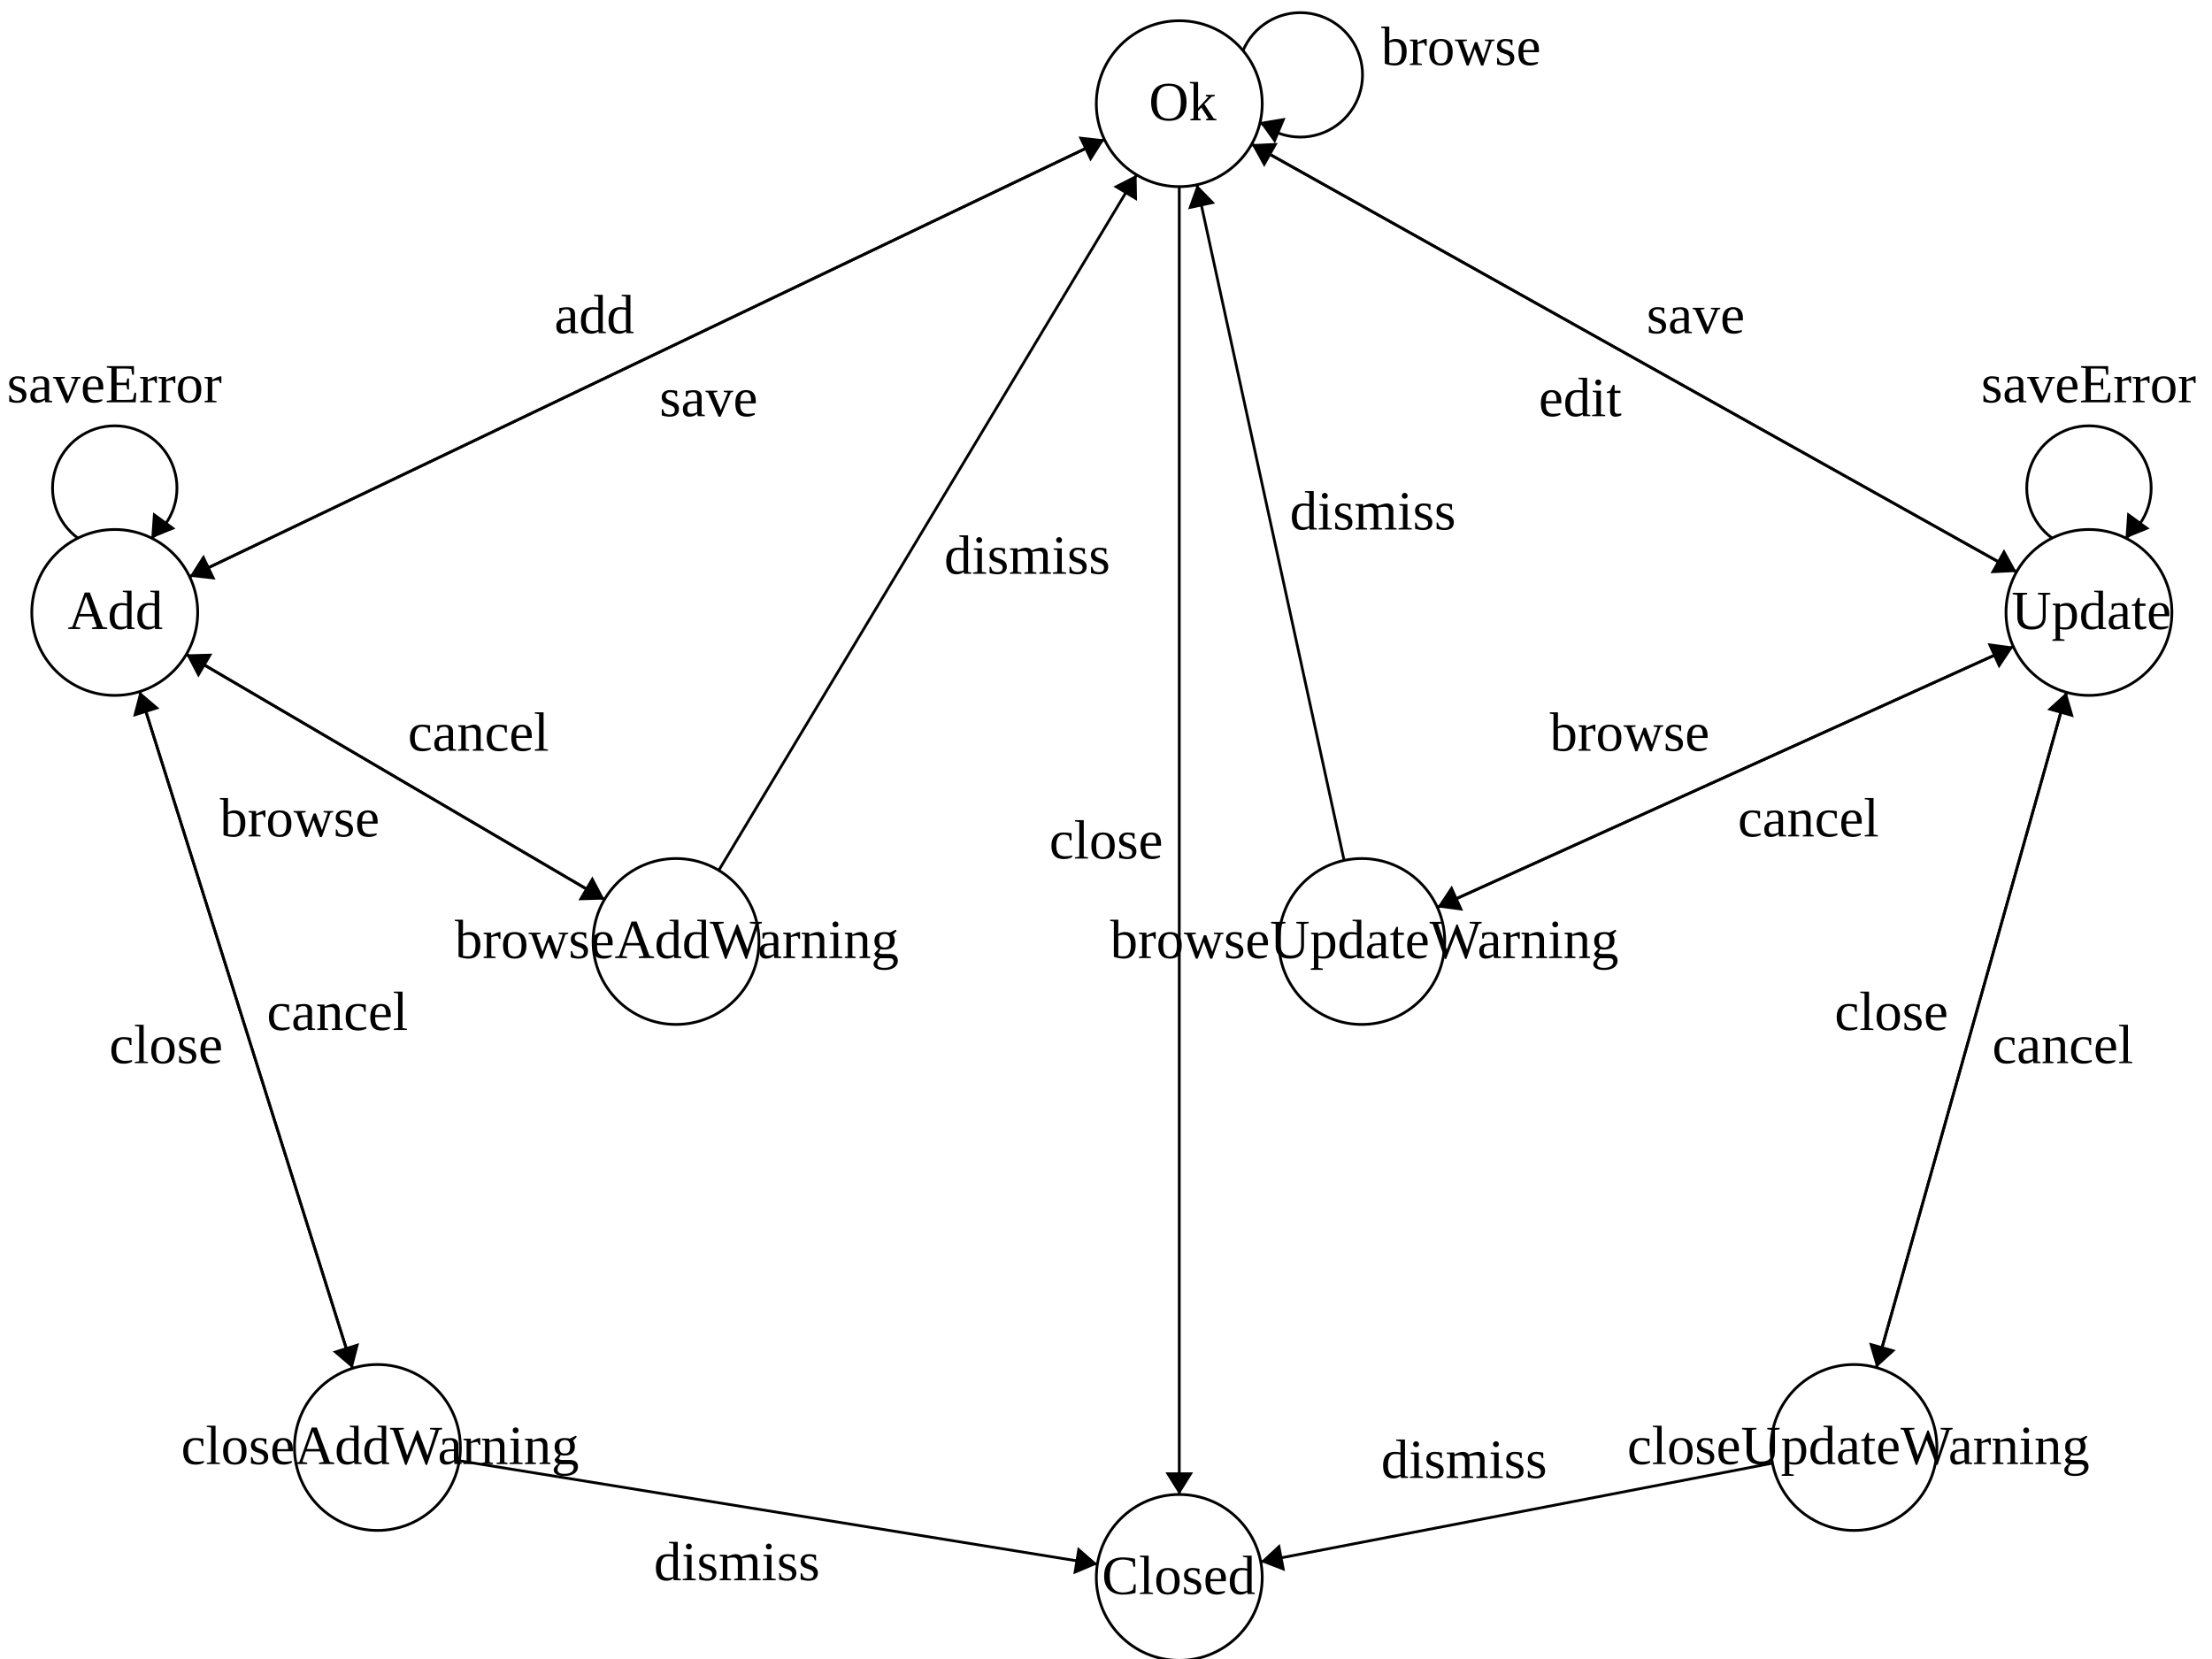
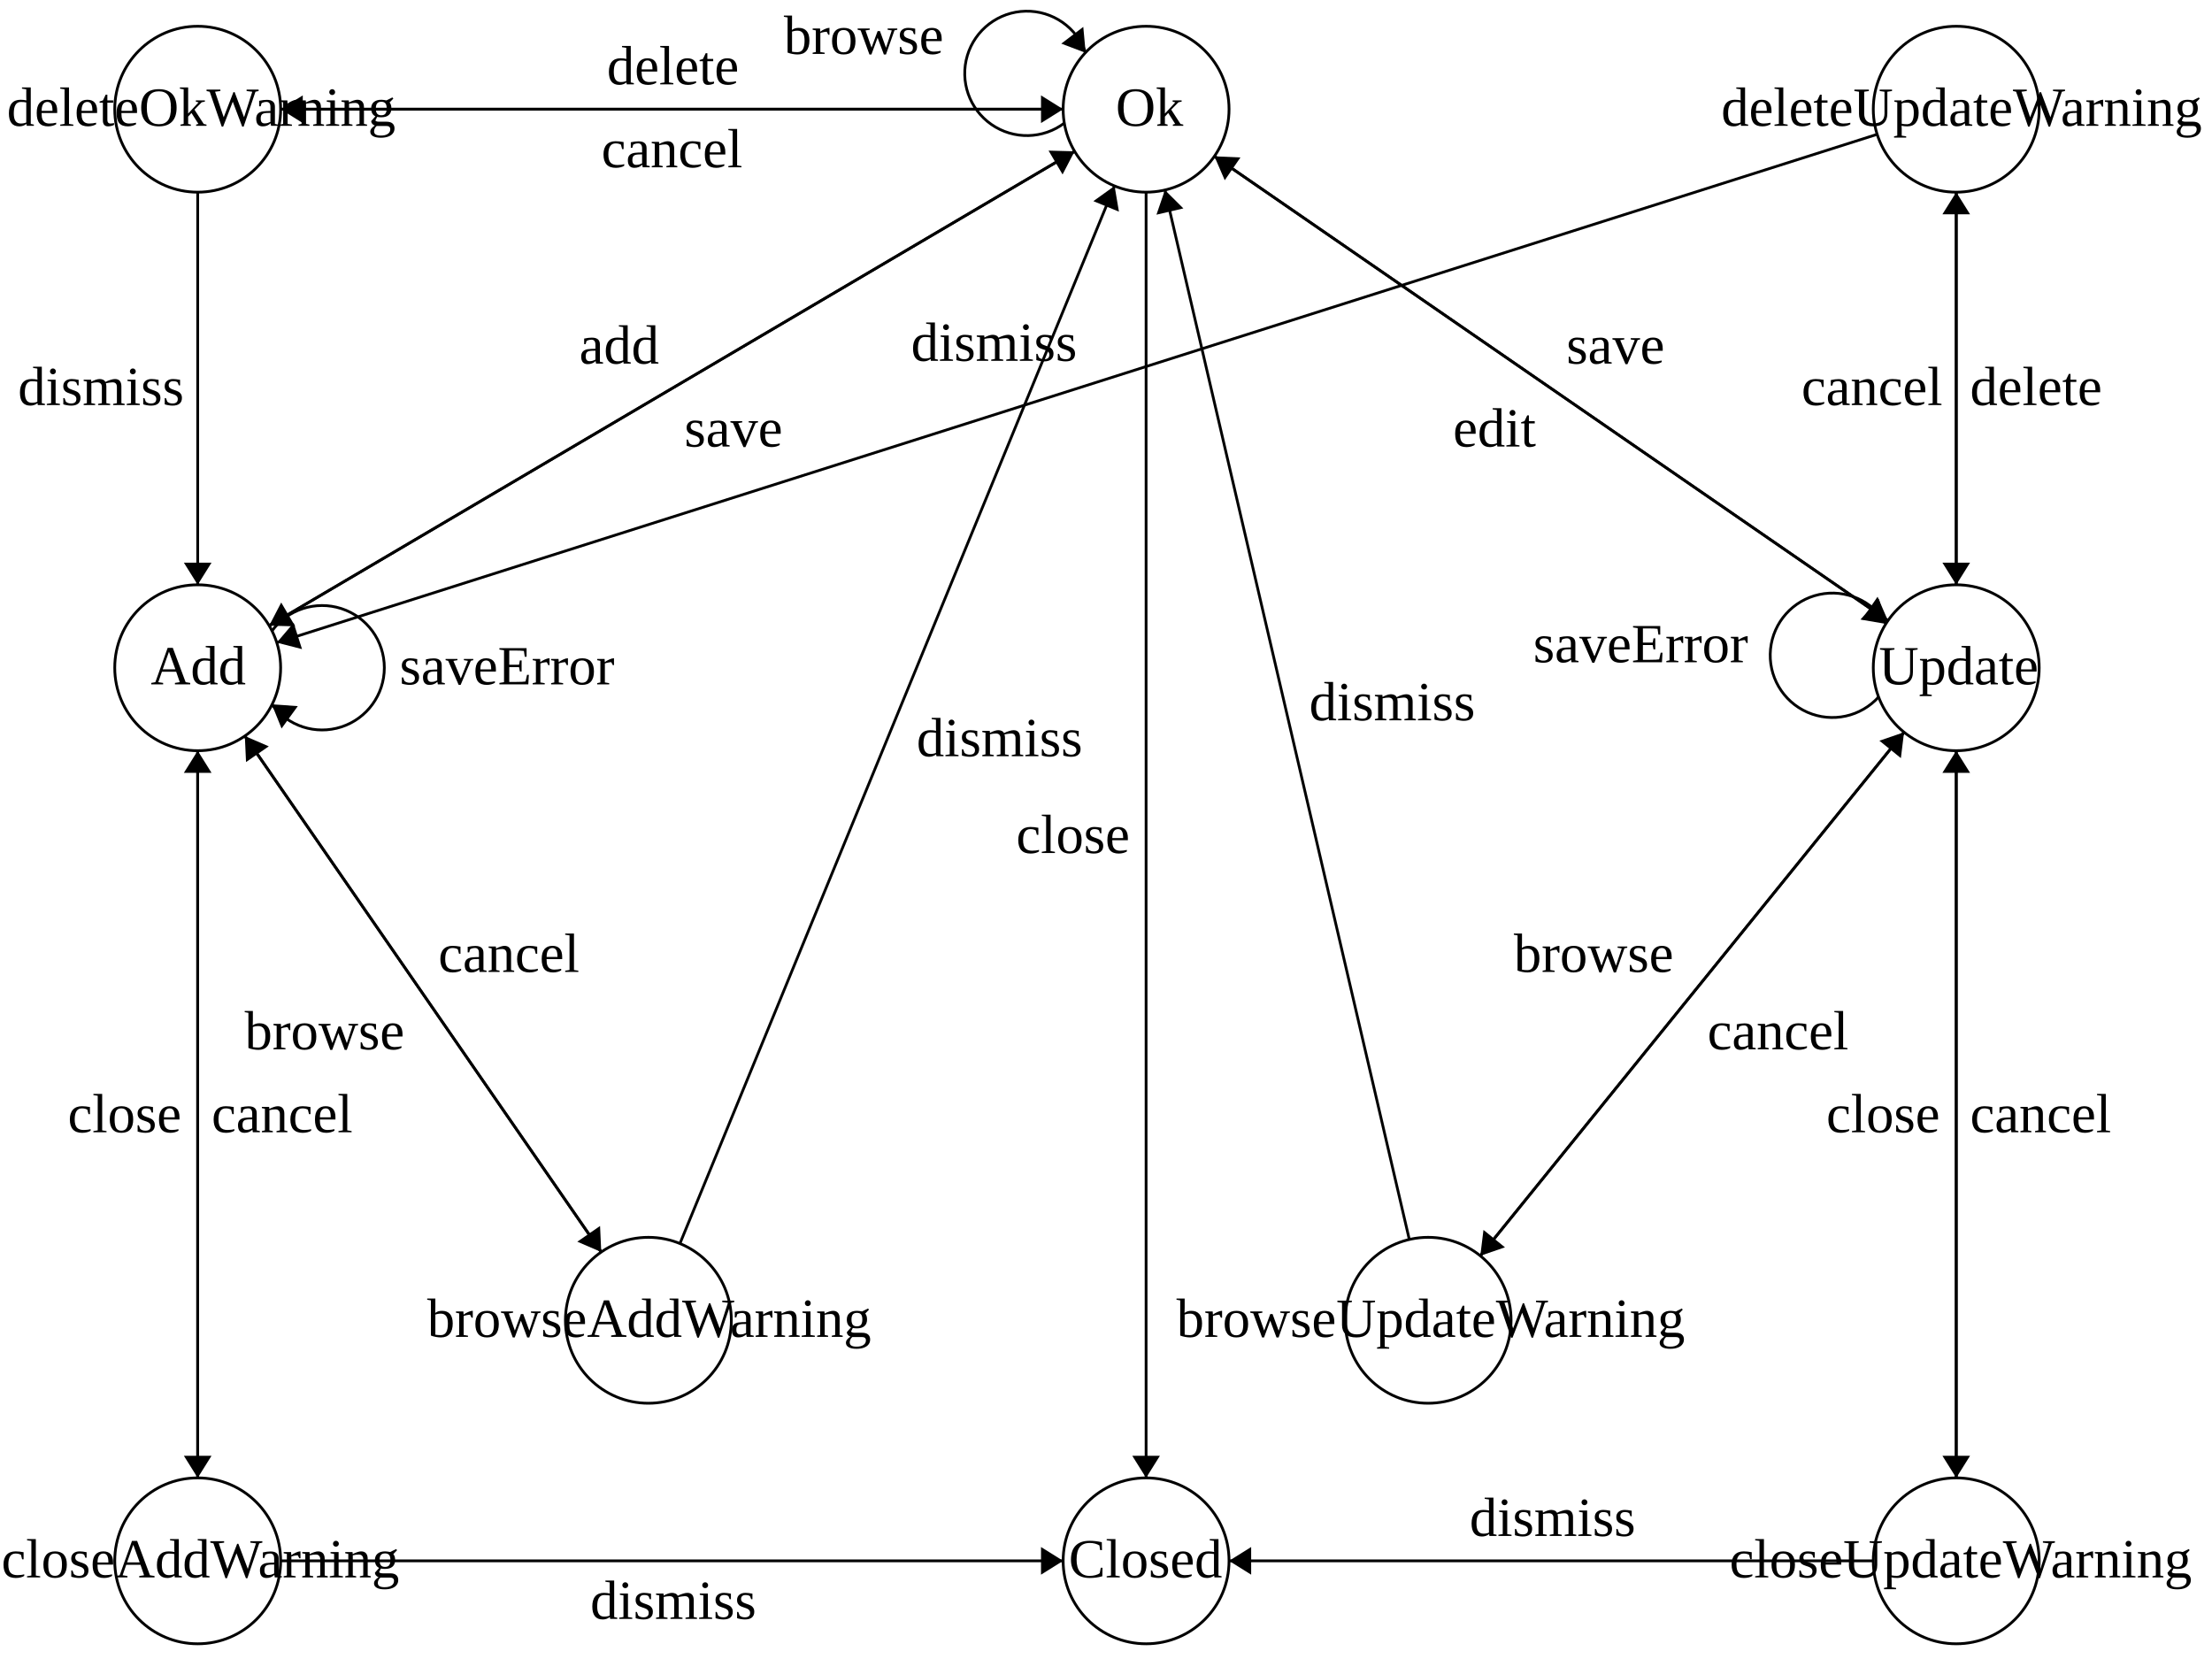
<svg xmlns="http://www.w3.org/2000/svg" width="800" height="600" version="1.1">
-   <ellipse stroke="black" stroke-width="1" fill="none" cx="41.5" cy="221.5" rx="30" ry="30" />
-   <text x="24.5" y="227.5" font-family="Times New Roman" font-size="20">Add</text>
-   <ellipse stroke="black" stroke-width="1" fill="none" cx="755.5" cy="221.5" rx="30" ry="30" />
-   <text x="727.5" y="227.5" font-family="Times New Roman" font-size="20">Update</text>
-   <ellipse stroke="black" stroke-width="1" fill="none" cx="426.5" cy="37.5" rx="30" ry="30" />
-   <text x="415.5" y="43.5" font-family="Times New Roman" font-size="20">Ok</text>
-   <ellipse stroke="black" stroke-width="1" fill="none" cx="244.5" cy="340.5" rx="30" ry="30" />
-   <text x="164.5" y="346.5" font-family="Times New Roman" font-size="20">browseAddWarning</text>
-   <ellipse stroke="black" stroke-width="1" fill="none" cx="426.5" cy="570.5" rx="30" ry="30" />
-   <text x="398.5" y="576.5" font-family="Times New Roman" font-size="20">Closed</text>
-   <ellipse stroke="black" stroke-width="1" fill="none" cx="136.5" cy="523.5" rx="30" ry="30" />
-   <text x="65.5" y="529.5" font-family="Times New Roman" font-size="20">closeAddWarning</text>
-   <ellipse stroke="black" stroke-width="1" fill="none" cx="492.5" cy="340.5" rx="30" ry="30" />
-   <text x="401.5" y="346.5" font-family="Times New Roman" font-size="20">browseUpdateWarning</text>
-   <ellipse stroke="black" stroke-width="1" fill="none" cx="670.5" cy="523.5" rx="30" ry="30" />
-   <text x="588.5" y="529.5" font-family="Times New Roman" font-size="20">closeUpdateWarning</text>
-   <polygon stroke="black" stroke-width="1" points="729.317,206.856 452.683,52.144" />
-   <polygon fill="black" stroke-width="1" points="452.683,52.144 457.225,60.412 462.106,51.685" />
-   <text x="595.5" y="120.5" font-family="Times New Roman" font-size="20">save</text>
-   <polygon stroke="black" stroke-width="1" points="68.568,208.564 399.432,50.436" />
-   <polygon fill="black" stroke-width="1" points="399.432,50.436 390.058,49.375 394.37,58.397" />
-   <text x="238.5" y="150.5" font-family="Times New Roman" font-size="20">save</text>
-   <polygon stroke="black" stroke-width="1" points="67.381,236.672 218.619,325.328" />
-   <polygon fill="black" stroke-width="1" points="218.619,325.328 214.246,316.969 209.189,325.596" />
-   <text x="79.5" y="302.5" font-family="Times New Roman" font-size="20">browse</text>
-   <polygon stroke="black" stroke-width="1" points="218.619,325.328 67.381,236.672" />
-   <polygon fill="black" stroke-width="1" points="67.381,236.672 71.754,245.031 76.811,236.404" />
-   <text x="147.5" y="271.5" font-family="Times New Roman" font-size="20">cancel</text>
-   <polygon stroke="black" stroke-width="1" points="259.947,314.783 411.053,63.217" />
-   <polygon fill="black" stroke-width="1" points="411.053,63.217 402.647,67.501 411.22,72.65" />
-   <text x="341.5" y="207.5" font-family="Times New Roman" font-size="20">dismiss</text>
-   <polygon stroke="black" stroke-width="1" points="426.5,67.5 426.5,540.5" />
-   <polygon fill="black" stroke-width="1" points="426.5,540.5 431.5,532.5 421.5,532.5" />
-   <text x="379.5" y="310.5" font-family="Times New Roman" font-size="20">close</text>
-   <polygon stroke="black" stroke-width="1" points="50.502,250.117 127.498,494.883" />
-   <polygon fill="black" stroke-width="1" points="127.498,494.883 129.867,485.751 120.328,488.752" />
-   <text x="39.5" y="384.5" font-family="Times New Roman" font-size="20">close</text>
-   <polygon stroke="black" stroke-width="1" points="127.498,494.883 50.502,250.117" />
-   <polygon fill="black" stroke-width="1" points="50.502,250.117 48.133,259.249 57.672,256.248" />
-   <text x="96.5" y="372.5" font-family="Times New Roman" font-size="20">cancel</text>
-   <polygon stroke="black" stroke-width="1" points="166.114,528.299 396.886,565.701" />
-   <polygon fill="black" stroke-width="1" points="396.886,565.701 389.789,559.485 388.19,569.356" />
-   <text x="236.5" y="571.5" font-family="Times New Roman" font-size="20">dismiss</text>
-   <polygon stroke="black" stroke-width="1" points="728.168,233.867 519.832,328.133" />
-   <polygon fill="black" stroke-width="1" points="519.832,328.133 529.182,329.39 525.06,320.28" />
-   <text x="560.5" y="271.5" font-family="Times New Roman" font-size="20">browse</text>
-   <polygon stroke="black" stroke-width="1" points="486.115,311.187 432.885,66.813" />
-   <polygon fill="black" stroke-width="1" points="432.885,66.813 429.702,75.694 439.473,73.565" />
-   <text x="466.5" y="191.5" font-family="Times New Roman" font-size="20">dismiss</text>
-   <polygon stroke="black" stroke-width="1" points="747.372,250.378 678.628,494.622" />
-   <polygon fill="black" stroke-width="1" points="678.628,494.622 685.608,488.276 675.982,485.567" />
-   <text x="663.5" y="372.5" font-family="Times New Roman" font-size="20">close</text>
-   <polygon stroke="black" stroke-width="1" points="641.042,529.174 455.958,564.826" />
-   <polygon fill="black" stroke-width="1" points="455.958,564.826 464.76,568.222 462.868,558.403" />
-   <text x="499.5" y="534.5" font-family="Times New Roman" font-size="20">dismiss</text>
-   <polygon stroke="black" stroke-width="1" points="519.832,328.133 728.168,233.867" />
-   <polygon fill="black" stroke-width="1" points="728.168,233.867 718.818,232.61 722.94,241.72" />
-   <text x="628.5" y="302.5" font-family="Times New Roman" font-size="20">cancel</text>
-   <polygon stroke="black" stroke-width="1" points="678.628,494.622 747.372,250.378" />
-   <polygon fill="black" stroke-width="1" points="747.372,250.378 740.392,256.724 750.018,259.433" />
-   <text x="720.5" y="384.5" font-family="Times New Roman" font-size="20">cancel</text>
-   <polygon stroke="black" stroke-width="1" points="399.432,50.436 68.568,208.564" />
-   <polygon fill="black" stroke-width="1" points="68.568,208.564 77.942,209.625 73.63,200.603" />
-   <text x="200.5" y="120.5" font-family="Times New Roman" font-size="20">add</text>
-   <polygon stroke="black" stroke-width="1" points="452.683,52.144 729.317,206.856" />
-   <polygon fill="black" stroke-width="1" points="729.317,206.856 724.775,198.588 719.894,207.315" />
-   <text x="556.5" y="150.5" font-family="Times New Roman" font-size="20">edit</text>
-   <path stroke="black" stroke-width="1" fill="none" d="M 28.275,194.703 A 22.5,22.5 0 1 1 54.725,194.703" />
-   <text x="2.5" y="145.5" font-family="Times New Roman" font-size="20">saveError</text>
-   <polygon fill="black" stroke-width="1" points="54.725,194.703 63.473,191.17 55.382,185.292" />
-   <path stroke="black" stroke-width="1" fill="none" d="M 742.275,194.703 A 22.5,22.5 0 1 1 768.725,194.703" />
-   <text x="716.5" y="145.5" font-family="Times New Roman" font-size="20">saveError</text>
-   <polygon fill="black" stroke-width="1" points="768.725,194.703 777.473,191.17 769.382,185.292" />
-   <path stroke="black" stroke-width="1" fill="none" d="M 449.505,18.428 A 22.5,22.5 0 1 1 455.632,44.159" />
-   <text x="499.5" y="23.5" font-family="Times New Roman" font-size="20">browse</text>
-   <polygon fill="black" stroke-width="1" points="455.632,44.159 461.095,51.85 464.939,42.618" />
+   <ellipse stroke="black" stroke-width="1" fill="none" cx="71.5" cy="241.5" rx="30" ry="30" />
+   <text x="54.5" y="247.5" font-family="Times New Roman" font-size="20">Add</text>
+   <ellipse stroke="black" stroke-width="1" fill="none" cx="707.5" cy="241.5" rx="30" ry="30" />
+   <text x="679.5" y="247.5" font-family="Times New Roman" font-size="20">Update</text>
+   <ellipse stroke="black" stroke-width="1" fill="none" cx="414.5" cy="39.5" rx="30" ry="30" />
+   <text x="403.5" y="45.5" font-family="Times New Roman" font-size="20">Ok</text>
+   <ellipse stroke="black" stroke-width="1" fill="none" cx="234.5" cy="477.5" rx="30" ry="30" />
+   <text x="154.5" y="483.5" font-family="Times New Roman" font-size="20">browseAddWarning</text>
+   <ellipse stroke="black" stroke-width="1" fill="none" cx="414.5" cy="564.5" rx="30" ry="30" />
+   <text x="386.5" y="570.5" font-family="Times New Roman" font-size="20">Closed</text>
+   <ellipse stroke="black" stroke-width="1" fill="none" cx="71.5" cy="564.5" rx="30" ry="30" />
+   <text x="0.5" y="570.5" font-family="Times New Roman" font-size="20">closeAddWarning</text>
+   <ellipse stroke="black" stroke-width="1" fill="none" cx="516.5" cy="477.5" rx="30" ry="30" />
+   <text x="425.5" y="483.5" font-family="Times New Roman" font-size="20">browseUpdateWarning</text>
+   <ellipse stroke="black" stroke-width="1" fill="none" cx="707.5" cy="564.5" rx="30" ry="30" />
+   <text x="625.5" y="570.5" font-family="Times New Roman" font-size="20">closeUpdateWarning</text>
+   <ellipse stroke="black" stroke-width="1" fill="none" cx="71.5" cy="39.5" rx="30" ry="30" />
+   <text x="2.5" y="45.5" font-family="Times New Roman" font-size="20">deleteOkWarning</text>
+   <ellipse stroke="black" stroke-width="1" fill="none" cx="707.5" cy="39.5" rx="30" ry="30" />
+   <text x="622.5" y="45.5" font-family="Times New Roman" font-size="20">deleteUpdateWarning</text>
+   <polygon stroke="black" stroke-width="1" points="682.801,224.472 439.199,56.528" />
+   <polygon fill="black" stroke-width="1" points="439.199,56.528 442.948,65.185 448.624,56.952" />
+   <text x="566.5" y="131.5" font-family="Times New Roman" font-size="20">save</text>
+   <polygon stroke="black" stroke-width="1" points="97.35,226.276 388.65,54.724" />
+   <polygon fill="black" stroke-width="1" points="388.65,54.724 379.219,54.475 384.294,63.092" />
+   <text x="247.5" y="161.5" font-family="Times New Roman" font-size="20">save</text>
+   <polygon stroke="black" stroke-width="1" points="88.549,266.185 217.451,452.815" />
+   <polygon fill="black" stroke-width="1" points="217.451,452.815 217.019,443.391 208.79,449.074" />
+   <text x="88.5" y="379.5" font-family="Times New Roman" font-size="20">browse</text>
+   <polygon stroke="black" stroke-width="1" points="217.451,452.815 88.549,266.185" />
+   <polygon fill="black" stroke-width="1" points="88.549,266.185 88.981,275.609 97.21,269.926" />
+   <text x="158.5" y="351.5" font-family="Times New Roman" font-size="20">cancel</text>
+   <polygon stroke="black" stroke-width="1" points="245.903,449.752 403.097,67.248" />
+   <polygon fill="black" stroke-width="1" points="403.097,67.248 395.431,72.747 404.68,76.548" />
+   <text x="331.5" y="273.5" font-family="Times New Roman" font-size="20">dismiss</text>
+   <polygon stroke="black" stroke-width="1" points="414.5,69.5 414.5,534.5" />
+   <polygon fill="black" stroke-width="1" points="414.5,534.5 419.5,526.5 409.5,526.5" />
+   <text x="367.5" y="308.5" font-family="Times New Roman" font-size="20">close</text>
+   <polygon stroke="black" stroke-width="1" points="71.5,271.5 71.5,534.5" />
+   <polygon fill="black" stroke-width="1" points="71.5,534.5 76.5,526.5 66.5,526.5" />
+   <text x="24.5" y="409.5" font-family="Times New Roman" font-size="20">close</text>
+   <polygon stroke="black" stroke-width="1" points="71.5,534.5 71.5,271.5" />
+   <polygon fill="black" stroke-width="1" points="71.5,271.5 66.5,279.5 76.5,279.5" />
+   <text x="76.5" y="409.5" font-family="Times New Roman" font-size="20">cancel</text>
+   <polygon stroke="black" stroke-width="1" points="101.5,564.5 384.5,564.5" />
+   <polygon fill="black" stroke-width="1" points="384.5,564.5 376.5,559.5 376.5,569.5" />
+   <text x="213.5" y="585.5" font-family="Times New Roman" font-size="20">dismiss</text>
+   <polygon stroke="black" stroke-width="1" points="688.627,264.82 535.373,454.18" />
+   <polygon fill="black" stroke-width="1" points="535.373,454.18 544.293,451.107 536.519,444.816" />
+   <text x="547.5" y="351.5" font-family="Times New Roman" font-size="20">browse</text>
+   <polygon stroke="black" stroke-width="1" points="509.696,448.282 421.304,68.718" />
+   <polygon fill="black" stroke-width="1" points="421.304,68.718 418.249,77.644 427.988,75.376" />
+   <text x="473.5" y="260.5" font-family="Times New Roman" font-size="20">dismiss</text>
+   <polygon stroke="black" stroke-width="1" points="707.5,271.5 707.5,534.5" />
+   <polygon fill="black" stroke-width="1" points="707.5,534.5 712.5,526.5 702.5,526.5" />
+   <text x="660.5" y="409.5" font-family="Times New Roman" font-size="20">close</text>
+   <polygon stroke="black" stroke-width="1" points="677.5,564.5 444.5,564.5" />
+   <polygon fill="black" stroke-width="1" points="444.5,564.5 452.5,569.5 452.5,559.5" />
+   <text x="531.5" y="555.5" font-family="Times New Roman" font-size="20">dismiss</text>
+   <polygon stroke="black" stroke-width="1" points="535.373,454.18 688.627,264.82" />
+   <polygon fill="black" stroke-width="1" points="688.627,264.82 679.707,267.893 687.481,274.184" />
+   <text x="617.5" y="379.5" font-family="Times New Roman" font-size="20">cancel</text>
+   <polygon stroke="black" stroke-width="1" points="707.5,534.5 707.5,271.5" />
+   <polygon fill="black" stroke-width="1" points="707.5,271.5 702.5,279.5 712.5,279.5" />
+   <text x="712.5" y="409.5" font-family="Times New Roman" font-size="20">cancel</text>
+   <polygon stroke="black" stroke-width="1" points="388.65,54.724 97.35,226.276" />
+   <polygon fill="black" stroke-width="1" points="97.35,226.276 106.781,226.525 101.706,217.908" />
+   <text x="209.5" y="131.5" font-family="Times New Roman" font-size="20">add</text>
+   <polygon stroke="black" stroke-width="1" points="439.199,56.528 682.801,224.472" />
+   <polygon fill="black" stroke-width="1" points="682.801,224.472 679.052,215.815 673.376,224.048" />
+   <text x="525.5" y="161.5" font-family="Times New Roman" font-size="20">edit</text>
+   <path stroke="black" stroke-width="1" fill="none" d="M 98.297,228.275 A 22.5,22.5 0 1 1 98.297,254.725" />
+   <text x="144.5" y="247.5" font-family="Times New Roman" font-size="20">saveError</text>
+   <polygon fill="black" stroke-width="1" points="98.297,254.725 101.83,263.473 107.708,255.382" />
+   <path stroke="black" stroke-width="1" fill="none" d="M 679.514,251.978 A 22.5,22.5 0 1 1 682.16,225.661" />
+   <text x="554.5" y="239.5" font-family="Times New Roman" font-size="20">saveError</text>
+   <polygon fill="black" stroke-width="1" points="682.16,225.661 679.52,216.604 672.862,224.065" />
+   <path stroke="black" stroke-width="1" fill="none" d="M 385.029,44.446 A 22.5,22.5 0 1 1 392.648,19.117" />
+   <text x="283.5" y="19.5" font-family="Times New Roman" font-size="20">browse</text>
+   <polygon fill="black" stroke-width="1" points="392.648,19.117 391.784,9.722 383.825,15.776" />
+   <polygon stroke="black" stroke-width="1" points="384.5,39.5 101.5,39.5" />
+   <polygon fill="black" stroke-width="1" points="101.5,39.5 109.5,44.5 109.5,34.5" />
+   <text x="219.5" y="30.5" font-family="Times New Roman" font-size="20">delete</text>
+   <polygon stroke="black" stroke-width="1" points="101.5,39.5 384.5,39.5" />
+   <polygon fill="black" stroke-width="1" points="384.5,39.5 376.5,34.5 376.5,44.5" />
+   <text x="217.5" y="60.5" font-family="Times New Roman" font-size="20">cancel</text>
+   <polygon stroke="black" stroke-width="1" points="71.5,69.5 71.5,211.5" />
+   <polygon fill="black" stroke-width="1" points="71.5,211.5 76.5,203.5 66.5,203.5" />
+   <text x="6.5" y="146.5" font-family="Times New Roman" font-size="20">dismiss</text>
+   <polygon stroke="black" stroke-width="1" points="707.5,211.5 707.5,69.5" />
+   <polygon fill="black" stroke-width="1" points="707.5,69.5 702.5,77.5 712.5,77.5" />
+   <text x="712.5" y="146.5" font-family="Times New Roman" font-size="20">delete</text>
+   <polygon stroke="black" stroke-width="1" points="707.5,69.5 707.5,211.5" />
+   <polygon fill="black" stroke-width="1" points="707.5,211.5 712.5,203.5 702.5,203.5" />
+   <text x="651.5" y="146.5" font-family="Times New Roman" font-size="20">cancel</text>
+   <polygon stroke="black" stroke-width="1" points="678.908,48.581 100.092,232.419" />
+   <polygon fill="black" stroke-width="1" points="100.092,232.419 109.231,234.762 106.204,225.232" />
+   <text x="329.5" y="130.5" font-family="Times New Roman" font-size="20">dismiss</text>
</svg>
